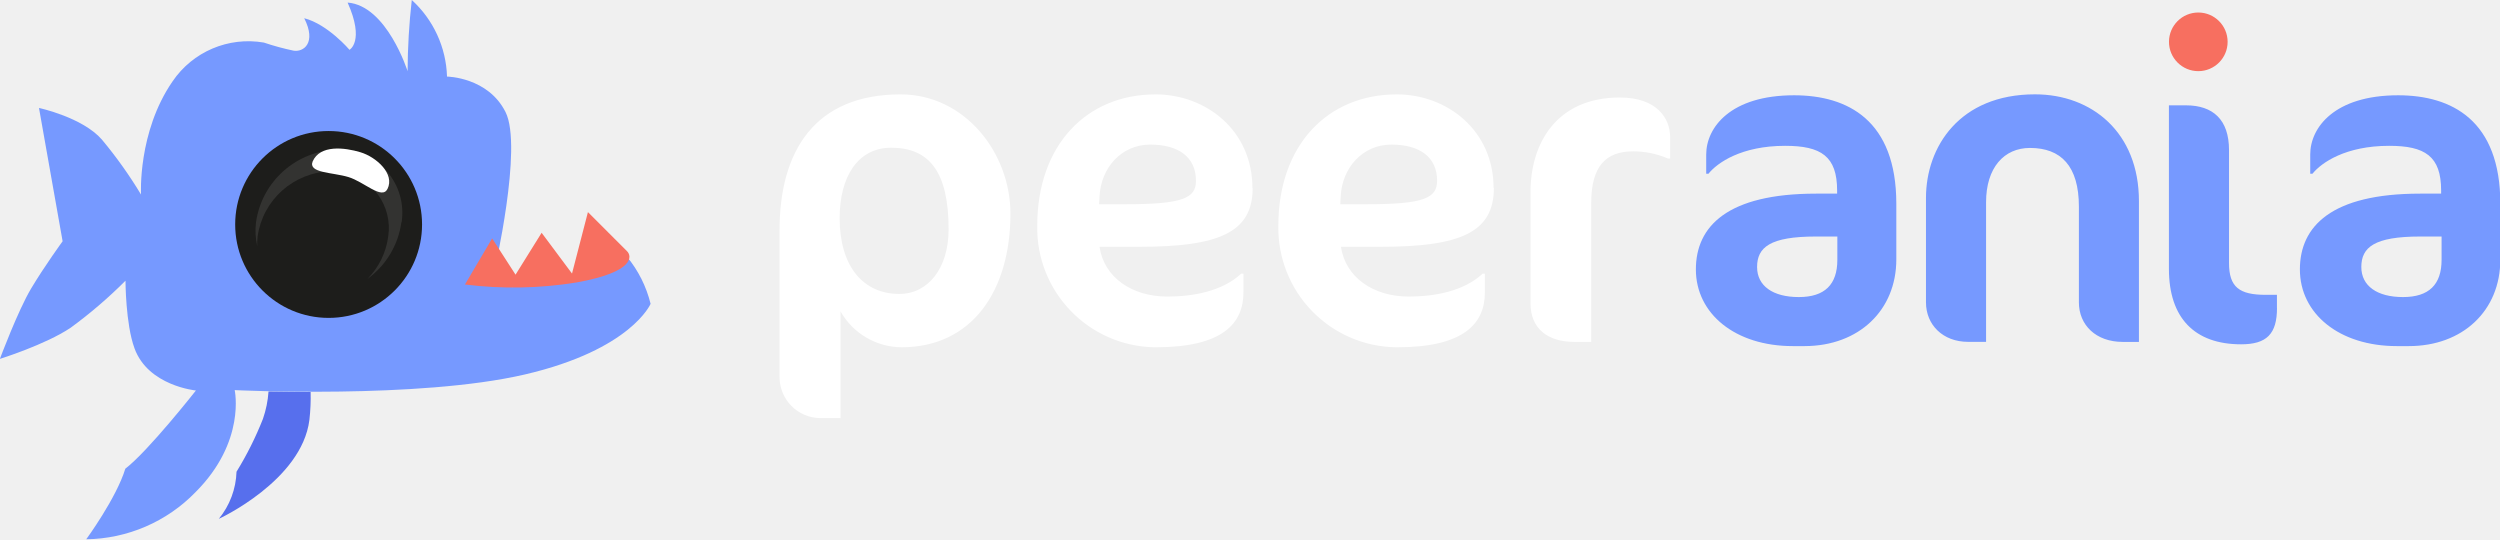
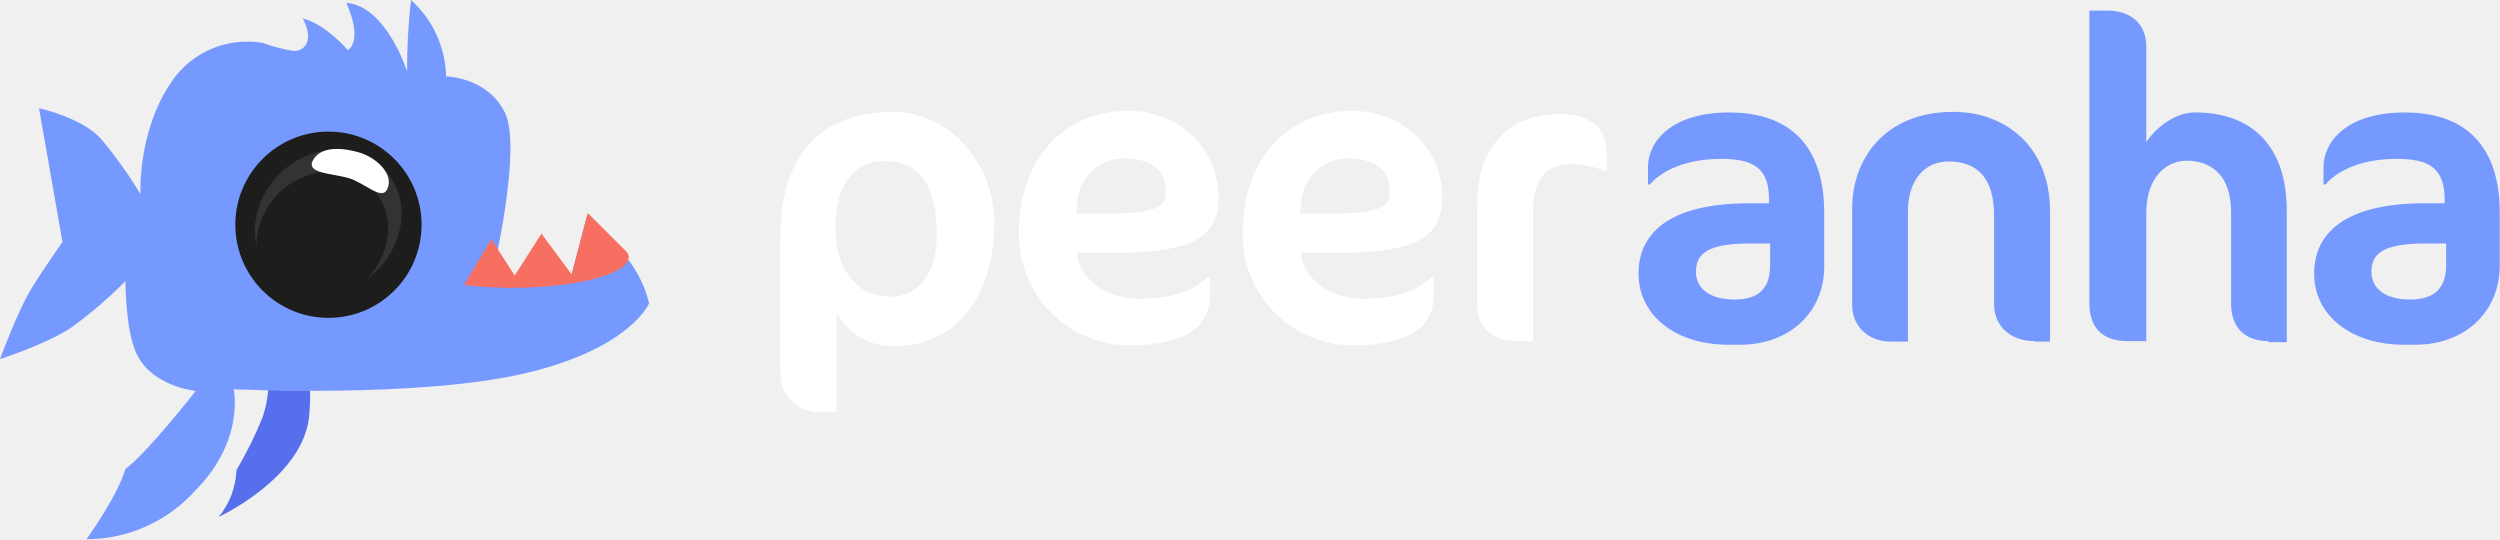
- <svg xmlns="http://www.w3.org/2000/svg" id="Layer_1" data-name="Layer 1" viewBox="0 0 447.63 96.56">
-   <defs>
-     <style>.cls-1,.cls-6{fill:#fff;}.cls-2{fill:#7699ff;}.cls-3{fill:#f76f60;}.cls-4{fill:#576fed;}.cls-5{fill:#1d1d1b;}.cls-6{opacity:0.1;isolation:isolate;}</style>
-   </defs>
-   <path id="peer_copy" data-name="peer copy" class="cls-1" d="M180.94,38.26c0-10.92-8.18-21.36-19.66-21.36-15.26,0-21.68,10-21.68,24.33V67.4a7.35,7.35,0,0,0,7.26,7.46h3.66V55.76a12.66,12.66,0,0,0,10.92,6.42C174,62.18,180.94,52.14,180.94,38.26Zm-11.07,2.81c0,6.9-3.62,11.56-8.84,11.56-6.42,0-10.67-4.9-10.67-13.57,0-7.47,3.29-12.61,9.23-12.61,6.9,0,10.28,4.42,10.28,14.62Zm54.4-7.39c0-10.36-8.34-16.78-17.34-16.78-12.36,0-21.19,9.07-21.19,23.52a21.37,21.37,0,0,0,20.95,21.76H207c11.89,0,15.66-4.26,15.66-9.8V49h-.4c-3.45,3.21-8.75,4.1-13.25,4.1-6.34,0-11.32-3.46-12.12-8.91H204c14.29,0,20.31-2.57,20.31-10.52Zm-10.11-1.29c0,3.06-2.33,4.18-12.52,4.18h-4.82l.08-1.45c.24-5,3.85-9.23,9.07-9.23,5,0,8.19,2.17,8.19,6.5Zm53.29,1.29c0-10.36-8.35-16.78-17.34-16.78-12.37,0-21.2,9.07-21.2,23.52a21.37,21.37,0,0,0,21,21.76h.33c11.88,0,15.65-4.26,15.65-9.8V49h-.4c-3.45,3.21-8.75,4.1-13.25,4.1-6.34,0-11.32-3.46-12.12-8.91h7.07c14.29,0,20.31-2.57,20.31-10.52Zm-10.12-1.29c0,3.06-2.33,4.18-12.52,4.18H240l.08-1.45c.24-5,3.86-9.23,9.07-9.23,5,0,8.19,2.17,8.19,6.5Zm41.73-4V24.53c0-3.29-2.33-7.07-9-7.07-11.4,0-16,8.27-16,16.94V54.31c0,4.5,3.05,6.91,7.87,6.91h3V36.33c0-6.58,2.65-9.23,7.47-9.23a15.69,15.69,0,0,1,6.26,1.28Z" transform="translate(-0.02 0)" />
-   <path id="ania" class="cls-2" d="M339.56,46.44V36.49c0-14.93-8.67-19.43-18.31-19.43-11.39,0-15.73,5.78-15.73,10.6v3.45h.4c1.61-2,5.94-5,13.73-5,6.42,0,9.31,1.85,9.31,8v.56h-3.77c-15.9,0-21.52,5.86-21.52,13.57,0,7.95,7.07,13.73,17.34,13.73h2.17C332.81,61.94,339.56,55.6,339.56,46.44ZM329,46.52c0,4.42-2.25,6.67-6.9,6.67s-7.47-2-7.47-5.38c0-3.53,2.33-5.46,10.52-5.46H329v4.17ZM383,61.22V36c0-12.29-8.43-19.11-18.62-19.11-13.49,0-19.51,9.39-19.51,18.55v18.7c0,4,3,7.07,7.55,7.07h3.21v-25c0-6.18,3.21-9.72,7.86-9.72,5.54,0,8.76,3.22,8.76,10.52V54.15c0,4,3,7.07,7.86,7.07Zm24.71-6.11V52.79h-2c-4.73,0-6.58-1.37-6.58-5.7V26.86c0-5.46-2.89-8-7.71-8h-3.05v29.3c0,8.75,4.58,13.49,12.93,13.49,4.57,0,6.42-1.85,6.42-6.51Zm40-8.67V36.49c0-14.93-8.67-19.43-18.3-19.43-11.4,0-15.74,5.78-15.74,10.6v3.45h.4c1.61-2,5.94-5,13.73-5,6.42,0,9.31,1.85,9.31,8v.56h-3.77c-15.9,0-21.52,5.86-21.52,13.57,0,7.95,7.07,13.73,17.34,13.73h2.17c9.64,0,16.38-6.34,16.38-15.5Zm-10.52.08c0,4.42-2.25,6.67-6.9,6.67s-7.47-2-7.47-5.38c0-3.53,2.33-5.46,10.52-5.46h3.85v4.17Z" transform="translate(-0.02 0)" />
-   <circle id="Ellipse_3_copy_2" data-name="Ellipse 3 copy 2" class="cls-3" cx="393.61" cy="7.49" r="5.25" />
-   <path id="Rectangle_7_copy_5" data-name="Rectangle 7 copy 5" class="cls-4" d="M47.1,75a18.74,18.74,0,0,0,1-4.91c2.11,0,4.67.09,7.54.09a36.6,36.6,0,0,1-.22,5C54.05,86.08,39.2,92.9,39.2,92.9a14,14,0,0,0,3.17-8.44A59.77,59.77,0,0,0,47.1,75Z" transform="translate(-0.02 0)" />
-   <path id="Rectangle_5_copy_5" data-name="Rectangle 5 copy 5" class="cls-2" d="M15.46,96.56s5.39-7.36,7-12.64c4.1-3.14,12.64-14,12.64-14s-8.56-.82-11-7.56c-1.6-4.35-1.61-12.1-1.61-12.1a83.11,83.11,0,0,1-9.83,8.43C8.12,61.73,0,64.26,0,64.26s3.23-8.65,5.61-12.63,5.62-8.43,5.62-8.43L7,19.33S14.8,21,18.27,25a79.06,79.06,0,0,1,7,9.83s-.62-11.17,5.64-20.25A16.4,16.4,0,0,1,47.26,7.62a46.45,46.45,0,0,0,5.32,1.45c1.76.3,4.17-1.36,1.91-5.81,4.23,1.09,8.11,5.66,8.11,5.66S65.36,7.4,62.26.46C69.29,1,73,12.75,73,12.75A118,118,0,0,1,73.75,0a19.35,19.35,0,0,1,6.31,13.71s7.34.09,10.48,6.36-2.06,28.75-2.06,28.75l3.25,2.62L97,42.68l5.44,7.3,2.85-11s3.89,3.52,7,7a21.19,21.19,0,0,1,4.22,8.42s-3.45,8.2-22.47,12.64-52,2.81-52,2.81,2.06,9.2-7,18.26A27.78,27.78,0,0,1,15.46,96.56Z" transform="translate(-0.02 0)" />
-   <circle id="Ellipse_1_copy_5" data-name="Ellipse 1 copy 5" class="cls-5" cx="58.84" cy="40.19" r="16.73" />
-   <path id="Ellipse_1_copy_16" data-name="Ellipse 1 copy 16" class="cls-6" d="M71.89,39.8a15.06,15.06,0,0,1-6.07,10.13,13.17,13.17,0,0,0,3.71-7.57A10.15,10.15,0,0,0,61,30.79a9.74,9.74,0,0,0-1.79-.12A13.58,13.58,0,0,0,46.14,42.36a12.36,12.36,0,0,0-.06,1.72h0a12.56,12.56,0,0,1-.22-4.28,15.13,15.13,0,0,1,14.61-13,11.3,11.3,0,0,1,11.46,13Z" transform="translate(-0.02 0)" />
-   <path id="Ellipse_2_copy_5" data-name="Ellipse 2 copy 5" class="cls-1" d="M64.56,27.26c2.86.86,6.19,3.88,4.84,6.57-1,2-4.15-1.27-7-2.13S55.17,31,56,28.91C57.33,25.88,61.7,26.4,64.56,27.26Z" transform="translate(-0.02 0)" />
-   <path id="Rectangle_5_copy_9" data-name="Rectangle 5 copy 9" class="cls-3" d="M103.27,50.57a70.16,70.16,0,0,1-20,.37l4.87-8.25,4.19,6.49L97,41.68l5.44,7.3,2.85-11s3.69,3.71,7,7C113.15,45.8,113.78,48.68,103.27,50.57Z" transform="translate(-0.02 0)" />
+ <svg xmlns="http://www.w3.org/2000/svg" id="fac91c4f-e035-47d1-9ff5-e5e3873bb170" data-name="Layer 1" viewBox="0 0 448.31 96.7">
+   <g>
+     <path id="46cfefdd-8459-4152-aecb-f8be02080164" data-name="Rectangle 7 copy 5" d="M47.1,74.8a20.32,20.32,0,0,0,1-4.9c2.1.1,4.7.1,7.5.1a41,41,0,0,1-.2,5C54,85.9,39.2,92.7,39.2,92.7a13.91,13.91,0,0,0,3.2-8.4A69.85,69.85,0,0,0,47.1,74.8Z" fill="#576fed" />
+     <path id="354d041a-12fd-407d-8dda-fa96bb1cdb83" data-name="Rectangle 5 copy 5" d="M15.5,96.7s5.4-7.4,7-12.6c4.1-3.1,12.6-14,12.6-14s-8.6-.8-11-7.6c-1.6-4.3-1.6-12.1-1.6-12.1a77.71,77.71,0,0,1-9.8,8.4C8.1,61.8,0,64.4,0,64.4s3.2-8.7,5.6-12.6,5.6-8.4,5.6-8.4L7,19.4s7.8,1.7,11.2,5.6a83.29,83.29,0,0,1,7,9.8s-.6-11.2,5.6-20.2A16.34,16.34,0,0,1,47.1,7.7a31.8,31.8,0,0,0,5.3,1.4c1.8.3,4.2-1.4,1.9-5.8C58.5,4.4,62.4,9,62.4,9s2.8-1.5-.3-8.5C69.3,1.1,73,12.8,73,12.8A109.81,109.81,0,0,1,73.7,0,19,19,0,0,1,80,13.7s7.3.1,10.5,6.4-2.1,28.8-2.1,28.8l3.2,2.6,5.3-8.8,5.4,7.3,2.9-11s3.9,3.5,7,7a20.81,20.81,0,0,1,4.2,8.4S113,62.6,93.9,67s-52,2.8-52,2.8,2.1,9.2-7,18.3A26.34,26.34,0,0,1,15.5,96.7Z" fill="#7699ff" />
+     <circle id="43c45e79-9f9a-4a68-be44-f8782940e2dd" data-name="Ellipse 1 copy 5" cx="58.9" cy="40.3" r="16.7" fill="#1d1d1b" />
+     <path id="cf483aed-7e57-416e-91db-9440ba4e8b99" data-name="Ellipse 1 copy 16" d="M71.9,39.9A14.78,14.78,0,0,1,65.8,50a13.34,13.34,0,0,0,3.7-7.6A10.15,10.15,0,0,0,61,30.8a10.87,10.87,0,0,0-1.8-.1A13.61,13.61,0,0,0,46.1,42.4a9.7,9.7,0,0,0-.1,1.7h0a12.46,12.46,0,0,1-.2-4.3,15.12,15.12,0,0,1,14.6-13A11.36,11.36,0,0,1,72,37.8,14.08,14.08,0,0,1,71.9,39.9Z" fill="#fff" opacity="0.1" style="isolation: isolate" />
+     <path id="82105018-ed66-42df-bf87-aa09babc04b2" data-name="Ellipse 2 copy 5" d="M64.6,27.4c2.9.9,6.2,3.9,4.8,6.6-1,2-4.1-1.3-7-2.1S55.2,31.1,56,29C57.3,26,61.7,26.5,64.6,27.4Z" fill="#fff" />
+     <path id="24a656b2-4864-4b10-9619-3c0880190bb4" data-name="Rectangle 5 copy 9" d="M103.3,50.7a71.2,71.2,0,0,1-20.1.4l4.9-8.2,4.2,6.5,4.8-7.5,5.4,7.3,2.9-11,7,7C113.1,45.9,113.8,48.8,103.3,50.7Z" fill="#f76f60" />
+     <g>
+       <g>
+         <path d="M160.12,62.1a11.59,11.59,0,0,1-10.11-6V73.9h-3.09a6.86,6.86,0,0,1-7-6.93V42.63c0-13.39,6-22.57,20.13-22.57,10.67,0,18.26,9.74,18.26,19.85C178.29,52.74,171.83,62.1,160.12,62.1Zm-1.68-33.24c-5.53,0-8.62,4.78-8.62,11.71,0,8,3.94,12.64,9.93,12.64,4.87,0,8.24-4.31,8.24-10.77C168,33,164.81,28.86,158.44,28.86Z" fill="#fff" />
+         <path d="M199.63,45.34h-6.55c.75,5.06,5.34,8.24,11.24,8.24,4.21,0,9.08-.84,12.26-3.84H217v3.09c0,5.15-3.47,9.09-14.52,9.09a19.8,19.8,0,0,1-19.75-20.23c0-13.39,8.24-21.81,19.66-21.81,8.33,0,16.1,6,16.1,15.54C218.55,43,212.93,45.34,199.63,45.34Zm1.88-16.94c-4.87,0-8.24,3.93-8.43,8.61L193,38.32h4.49c9.46,0,11.61-1,11.61-3.84C209.09,30.36,206.19,28.4,201.51,28.4Z" fill="#fff" />
+         <path d="M239.8,45.34h-6.55c.75,5.06,5.33,8.24,11.23,8.24,4.22,0,9.08-.84,12.27-3.84h.37v3.09c0,5.15-3.46,9.09-14.51,9.09a19.8,19.8,0,0,1-19.76-20.23c0-13.39,8.24-21.81,19.67-21.81,8.33,0,16.1,6,16.1,15.54C258.62,43,253.1,45.34,239.8,45.34Zm1.87-16.94c-4.86,0-8.24,3.93-8.42,8.61l-.1,1.31h4.5c9.45,0,11.61-1,11.61-3.84C249.26,30.36,246.26,28.4,241.67,28.4Z" fill="#fff" />
+         <path d="M287.65,30.64a15,15,0,0,0-5.81-1.21c-4.49,0-6.93,2.43-6.93,8.61V61.17H272.2c-4.5,0-7.31-2.25-7.31-6.46V36.17c0-8,4.22-15.73,14.89-15.73,6.18,0,8.33,3.46,8.33,6.55v3.56l-.46.09Z" fill="#fff" />
+       </g>
+       <g>
+         <path d="M312,61.82h-2.06c-9.55,0-16.11-5.33-16.11-12.73,0-7.12,5.25-12.64,19.95-12.64h3.46v-.56c0-5.71-2.71-7.4-8.61-7.4-7.21,0-11.24,2.72-12.74,4.59h-.37V30c0-4.5,4-9.83,14.61-9.83,9,0,17,4.21,17,18.07V47.5C327.25,55.92,321,61.82,312,61.82Zm5.43-18.16h-3.56c-7.58,0-9.74,1.78-9.74,5.05,0,3.09,2.53,5,6.93,5s6.37-2.06,6.37-6.18Z" fill="#7699ff" />
+         <path d="M364.89,61.17c-4.5,0-7.3-2.81-7.3-6.56V38.7c0-6.75-3-9.74-8.15-9.74-4.31,0-7.3,3.28-7.3,9V61.26h-3c-4.21,0-7-2.81-7-6.55V37.29c0-8.52,5.62-17.23,18.16-17.23,9.46,0,17.32,6.37,17.32,17.79V61.26h-2.71Z" fill="#7699ff" />
+         <path d="M406.83,61.17c-4.21,0-6.74-2.34-6.74-6.74V38c0-6.55-3.56-9.18-8-9.18-3.09,0-7.21,2.35-7.21,9.46V61.17h-3.37c-4.68,0-6.83-2.62-6.83-6.74V1.9h3.09c4.77,0,7.11,2.72,7.11,6.46V25.49c1.5-2.34,5-5.33,8.71-5.33,10.39,0,16.48,6.18,16.48,17.6V61.35h-3.28Z" fill="#7699ff" />
+         <path d="M433.14,61.82h-2.06c-9.55,0-16.1-5.33-16.1-12.73,0-7.12,5.24-12.64,19.94-12.64h3.47v-.56c0-5.71-2.72-7.4-8.62-7.4-7.21,0-11.23,2.72-12.73,4.59h-.38V30c0-4.5,4-9.83,14.61-9.83,9,0,17,4.21,17,18.07V47.5C448.31,55.92,442,61.82,433.14,61.82Zm5.43-18.16H435c-7.59,0-9.74,1.78-9.74,5.05,0,3.09,2.53,5,6.93,5s6.46-2.06,6.46-6.18V43.66Z" fill="#7699ff" />
+       </g>
+     </g>
+   </g>
</svg>
